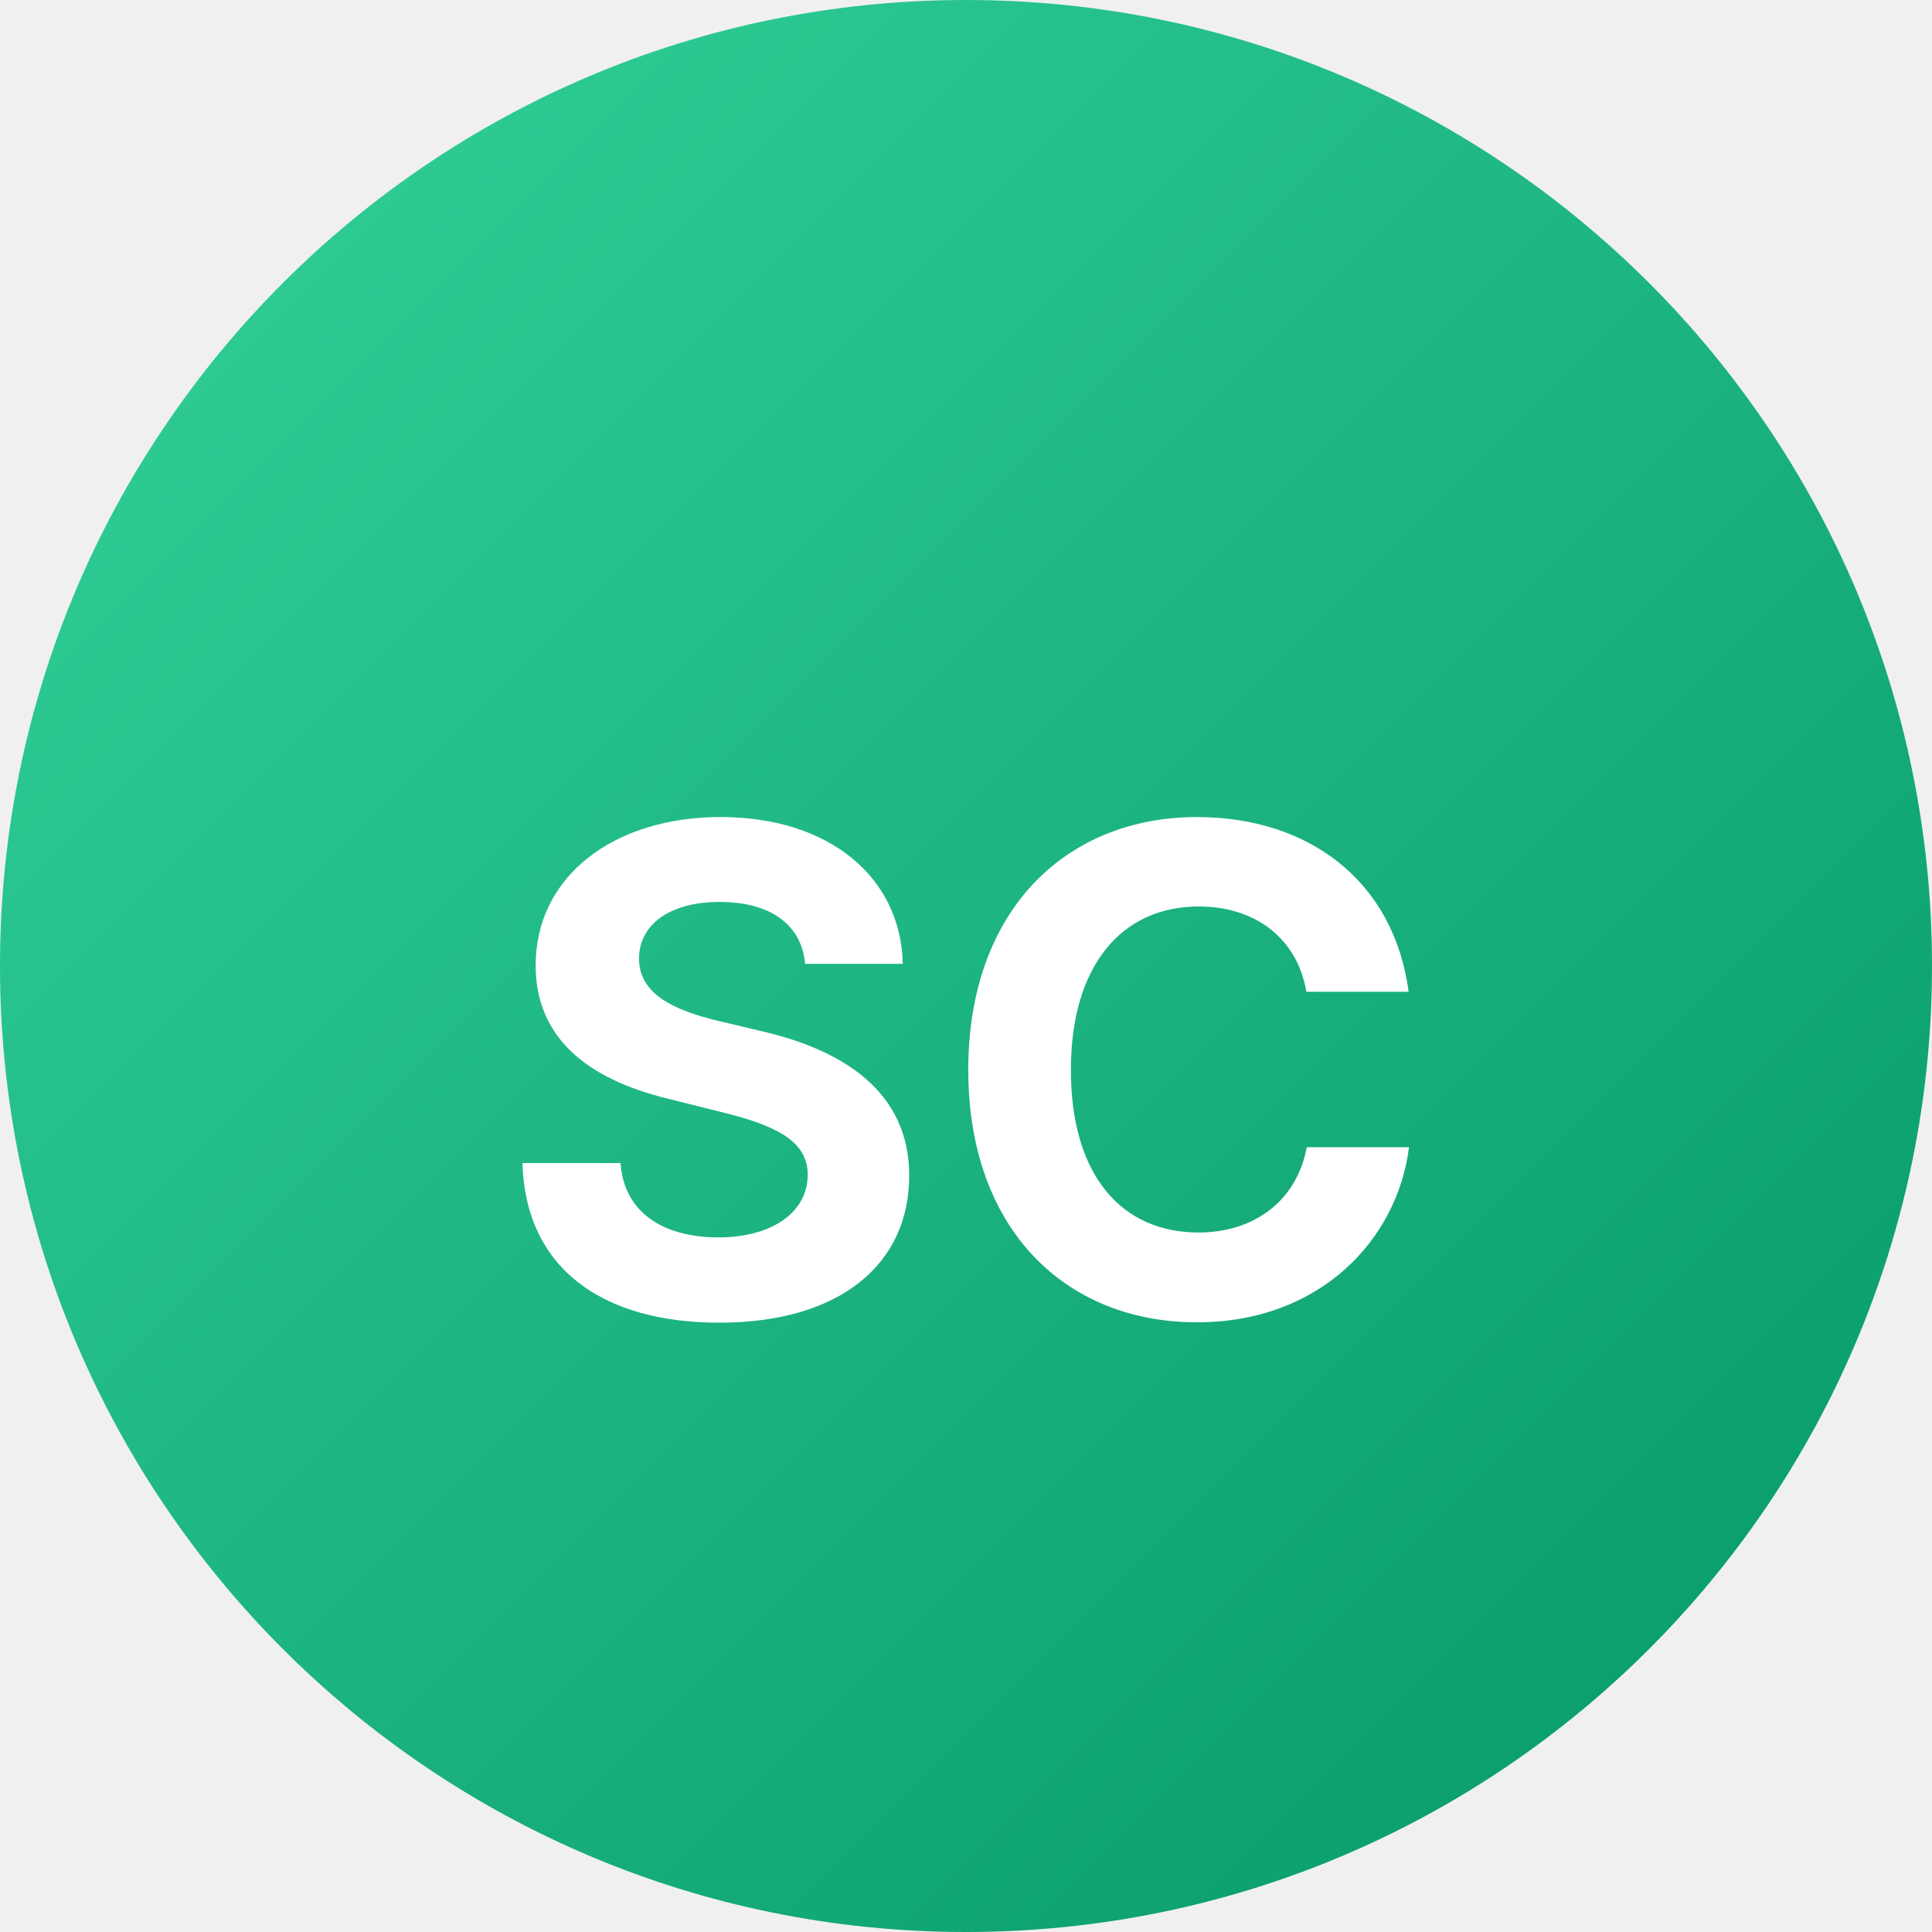
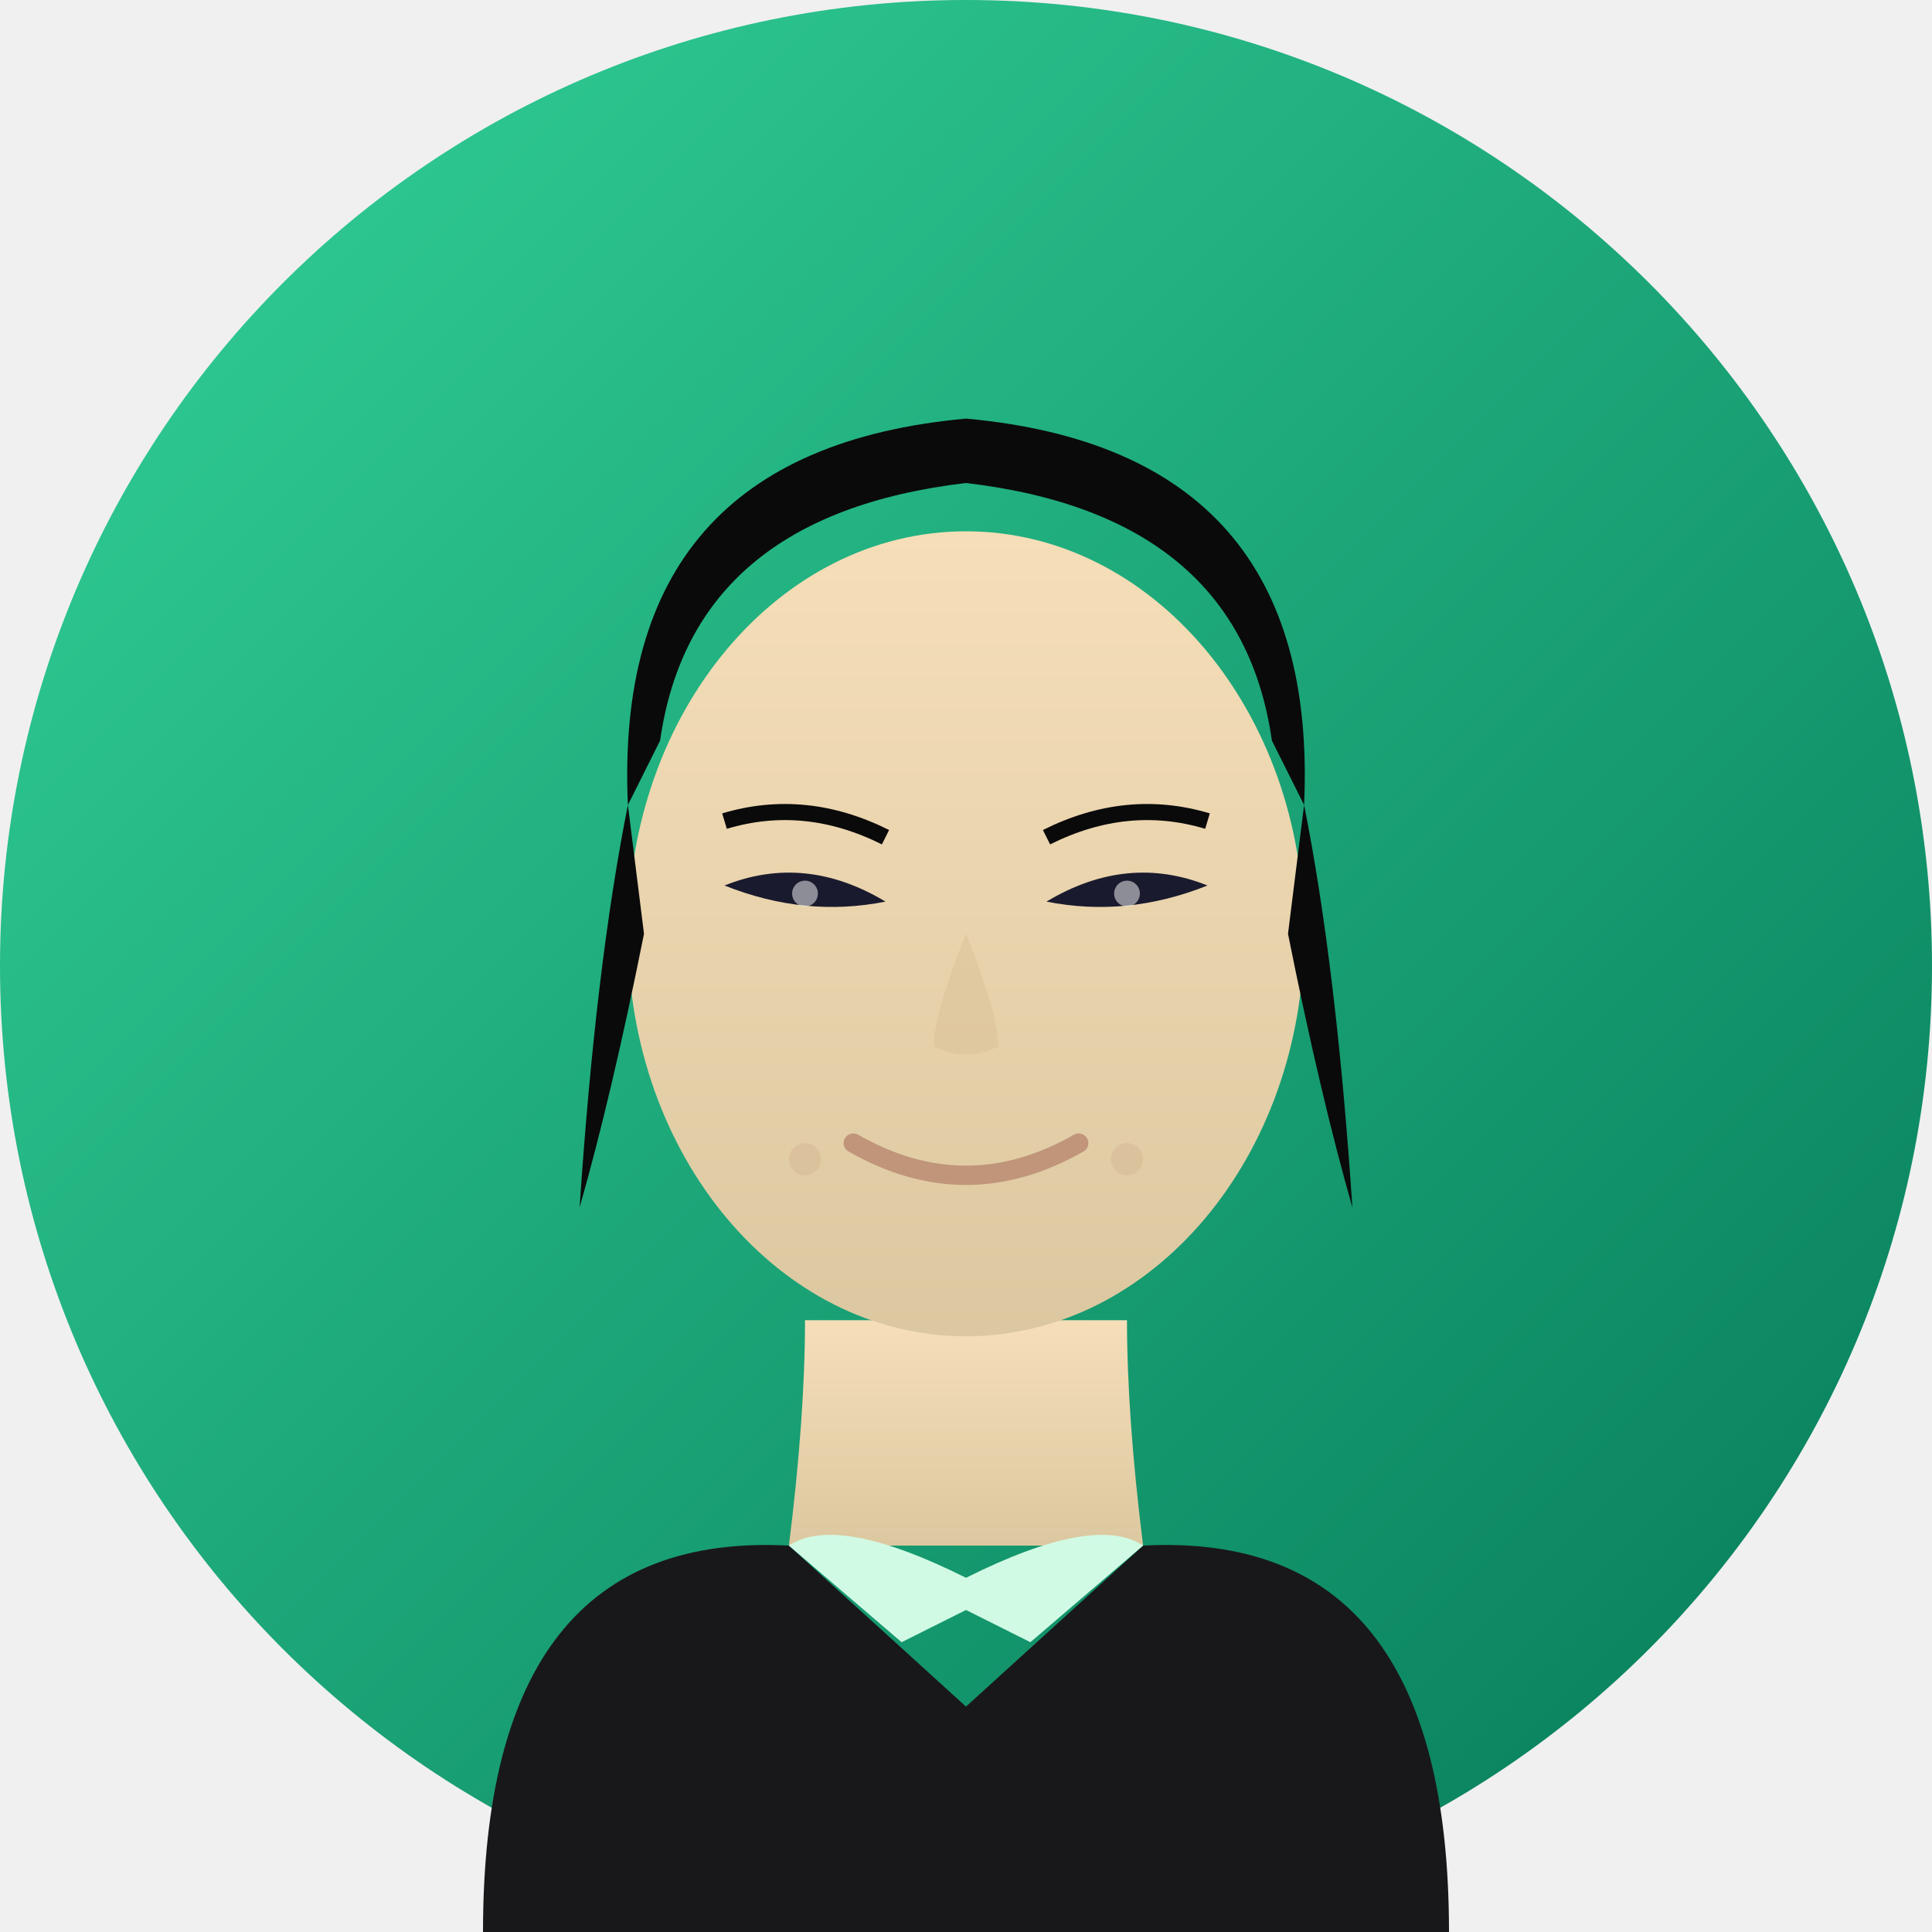
- <svg xmlns="http://www.w3.org/2000/svg" viewBox="0 0 80 80">
+ <svg xmlns="http://www.w3.org/2000/svg" viewBox="0 0 120 120">
  <defs>
-     <linearGradient id="g" x1="0" y1="0" x2="1" y2="1">
+     <linearGradient id="bg" x1="0" y1="0" x2="1" y2="1">
      <stop offset="0%" stop-color="#34d399" />
-       <stop offset="100%" stop-color="#059669" />
+       <stop offset="100%" stop-color="#047857" />
+     </linearGradient>
+     <linearGradient id="skin" x1="0" y1="0" x2="0" y2="1">
+       <stop offset="0%" stop-color="#f5deb8" />
+       <stop offset="100%" stop-color="#dcc8a0" />
    </linearGradient>
  </defs>
-   <circle cx="40" cy="40" r="40" fill="url(#g)" />
-   <text x="40" y="44" text-anchor="middle" dominant-baseline="middle" fill="white" font-family="system-ui,-apple-system,sans-serif" font-size="28" font-weight="700">SC</text>
+   <circle cx="60" cy="60" r="60" fill="url(#bg)" />
+   <path d="M50,82 Q50,88 49,96 L71,96 Q70,88 70,82 Z" fill="url(#skin)" />
+   <path d="M30,120 Q30,95 49,96 L60,106 L71,96 Q90,95 90,120 Z" fill="#18181b" />
+   <path d="M49,96 L56,102 L60,100 L64,102 L71,96 Q68,94 60,98 Q52,94 49,96 Z" fill="#d1fae5" />
+   <ellipse cx="60" cy="58" rx="21" ry="25" fill="url(#skin)" />
+   <path d="M39,50 Q38,28 60,26 Q82,28 81,50 L79,46 Q77,32 60,30 Q43,32 41,46 Z" fill="#0a0a0a" />
+   <path d="M39,50 Q37,60 36,75 Q38,68 40,58 Z" fill="#0a0a0a" />
+   <path d="M81,50 Q83,60 84,75 Q82,68 80,58 Z" fill="#0a0a0a" />
+   <path d="M45,55 Q50,53 55,56 Q50,57 45,55 Z" fill="#1a1a2e" />
+   <path d="M65,56 Q70,53 75,55 Q70,57 65,56 Z" fill="#1a1a2e" />
+   <circle cx="50" cy="55.5" r="0.8" fill="white" opacity="0.5" />
+   <circle cx="70" cy="55.5" r="0.8" fill="white" opacity="0.5" />
+   <path d="M45,51 Q50,49.5 55,52" stroke="#0a0a0a" stroke-width="1" fill="none" />
+   <path d="M65,52 Q70,49.5 75,51" stroke="#0a0a0a" stroke-width="1" fill="none" />
+   <path d="M60,58 Q58,63 58,65 Q60,66 62,65 Q62,63 60,58" fill="#d4b890" opacity="0.35" />
+   <path d="M53,71 Q60,75 67,71" stroke="#c0957a" stroke-width="1.2" fill="none" stroke-linecap="round" />
+   <circle cx="50" cy="72" r="1" fill="#c0957a" opacity="0.2" />
+   <circle cx="70" cy="72" r="1" fill="#c0957a" opacity="0.2" />
</svg>
